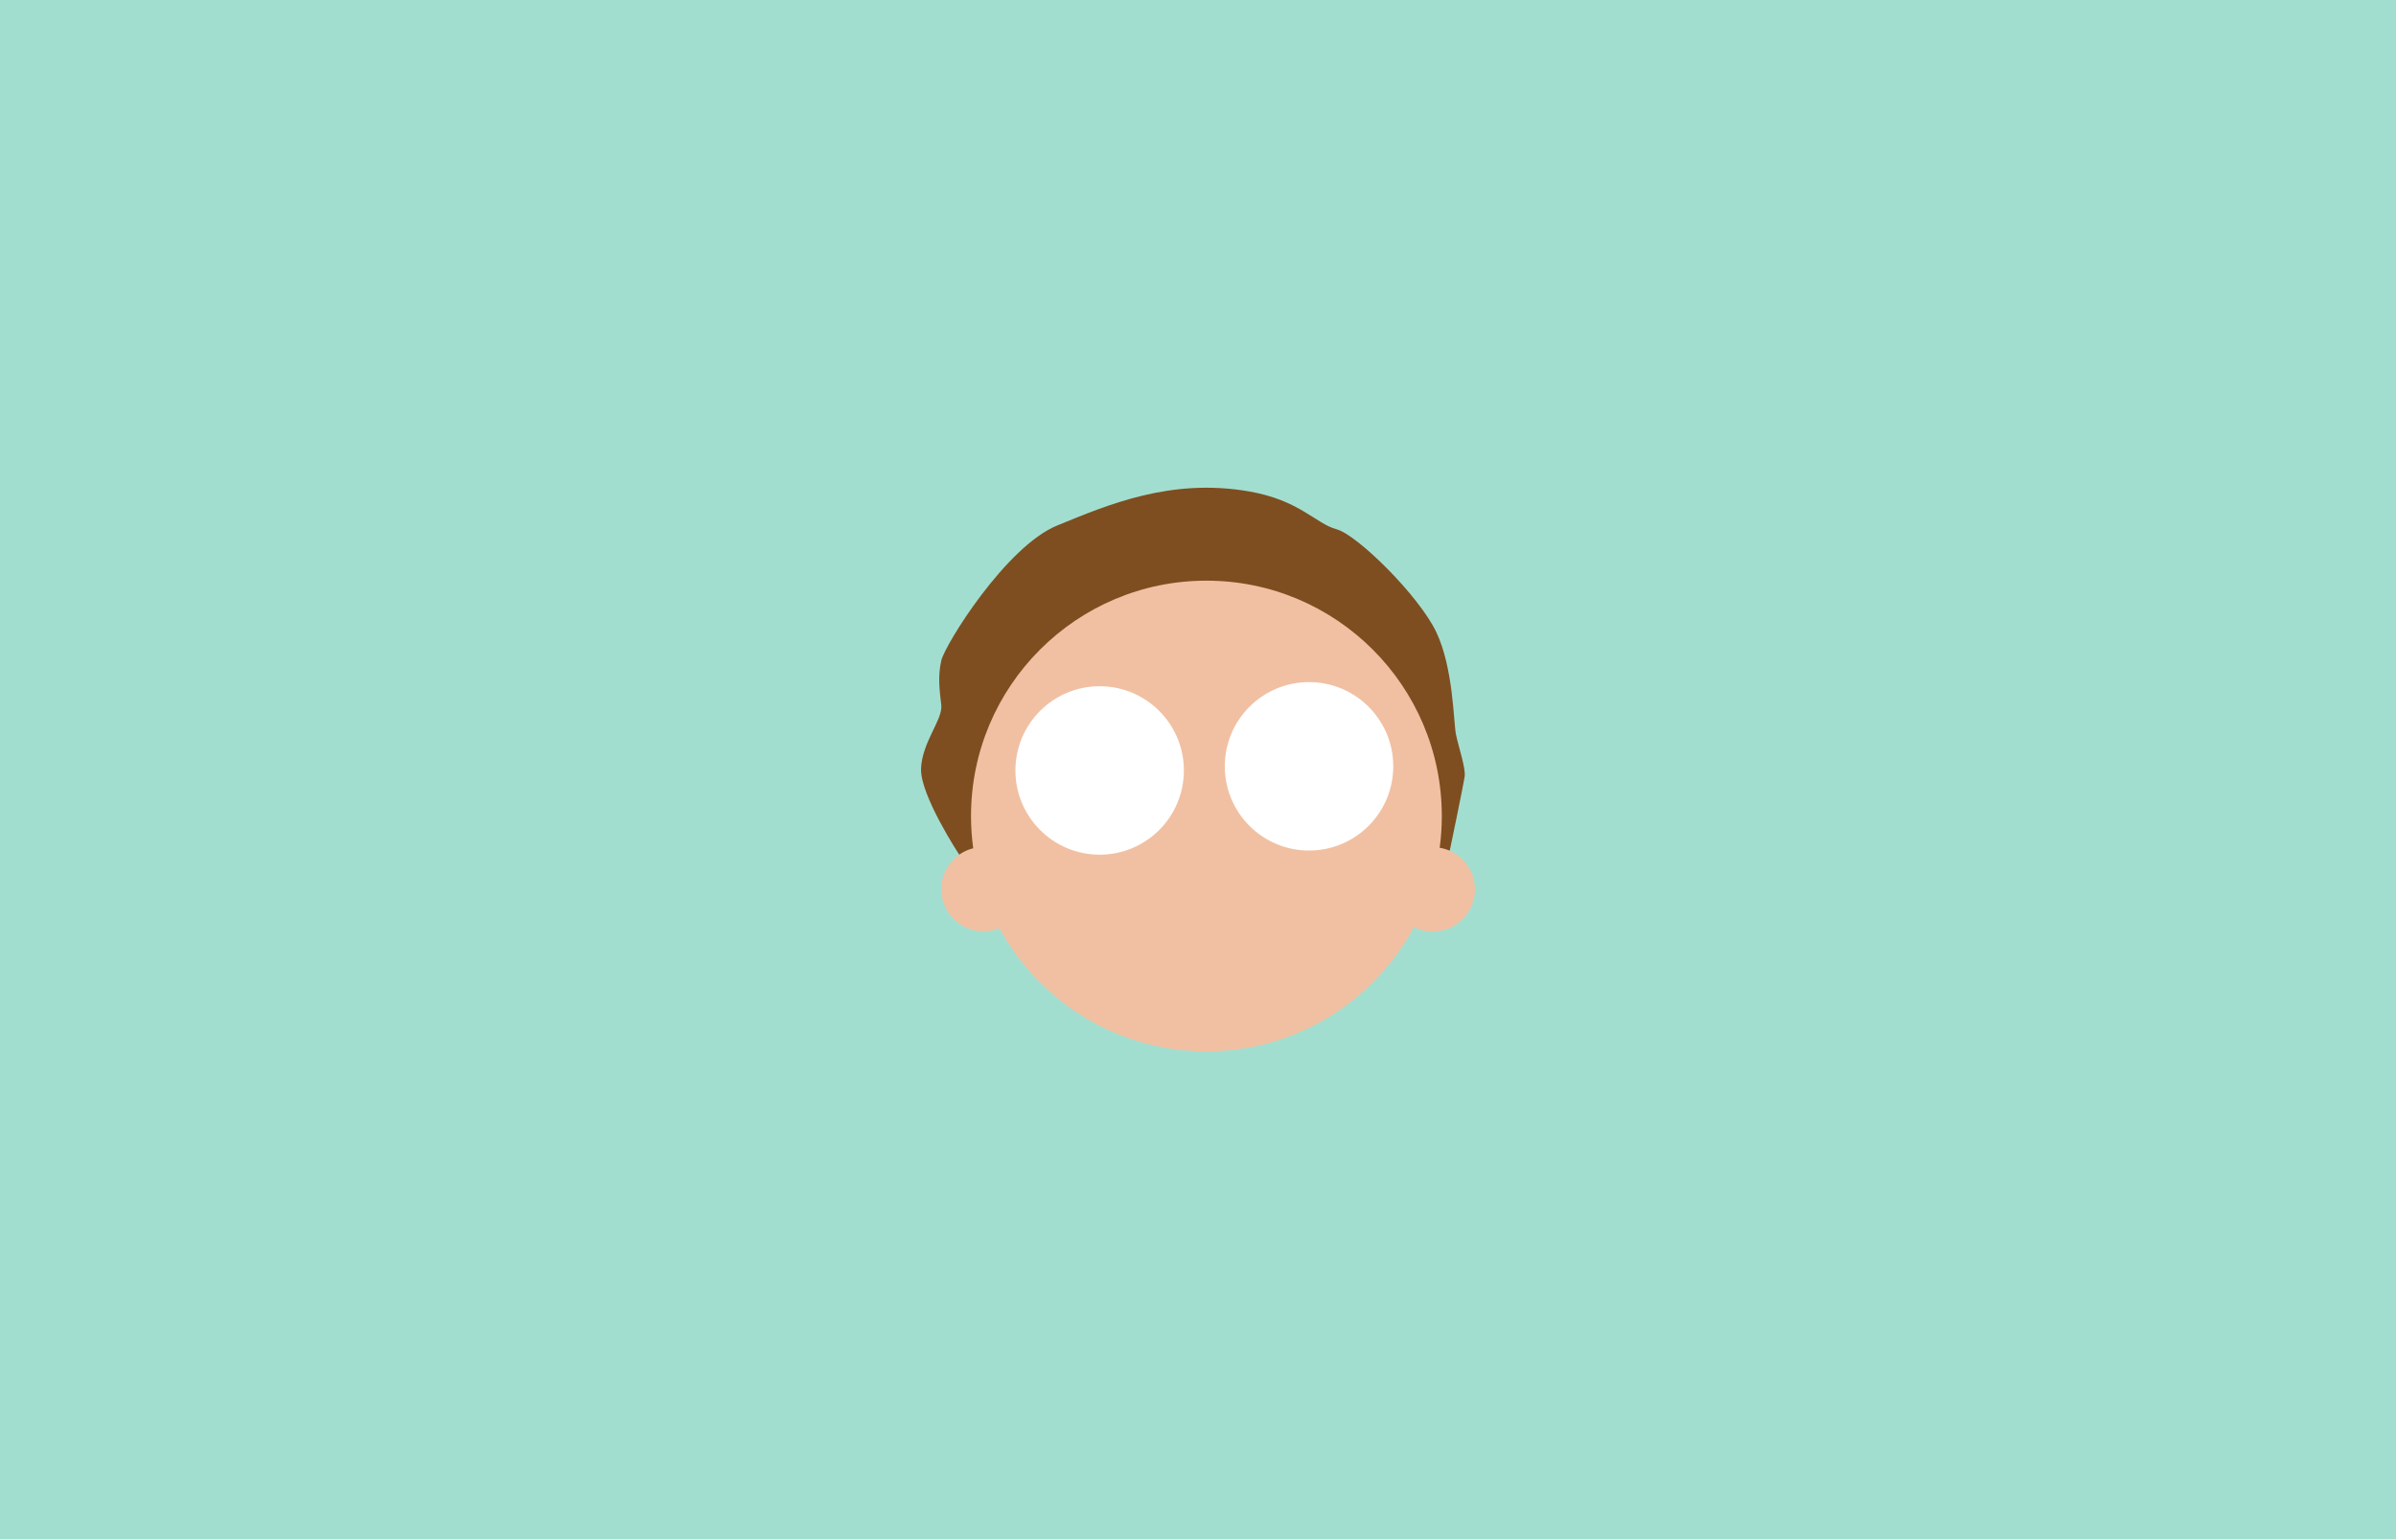
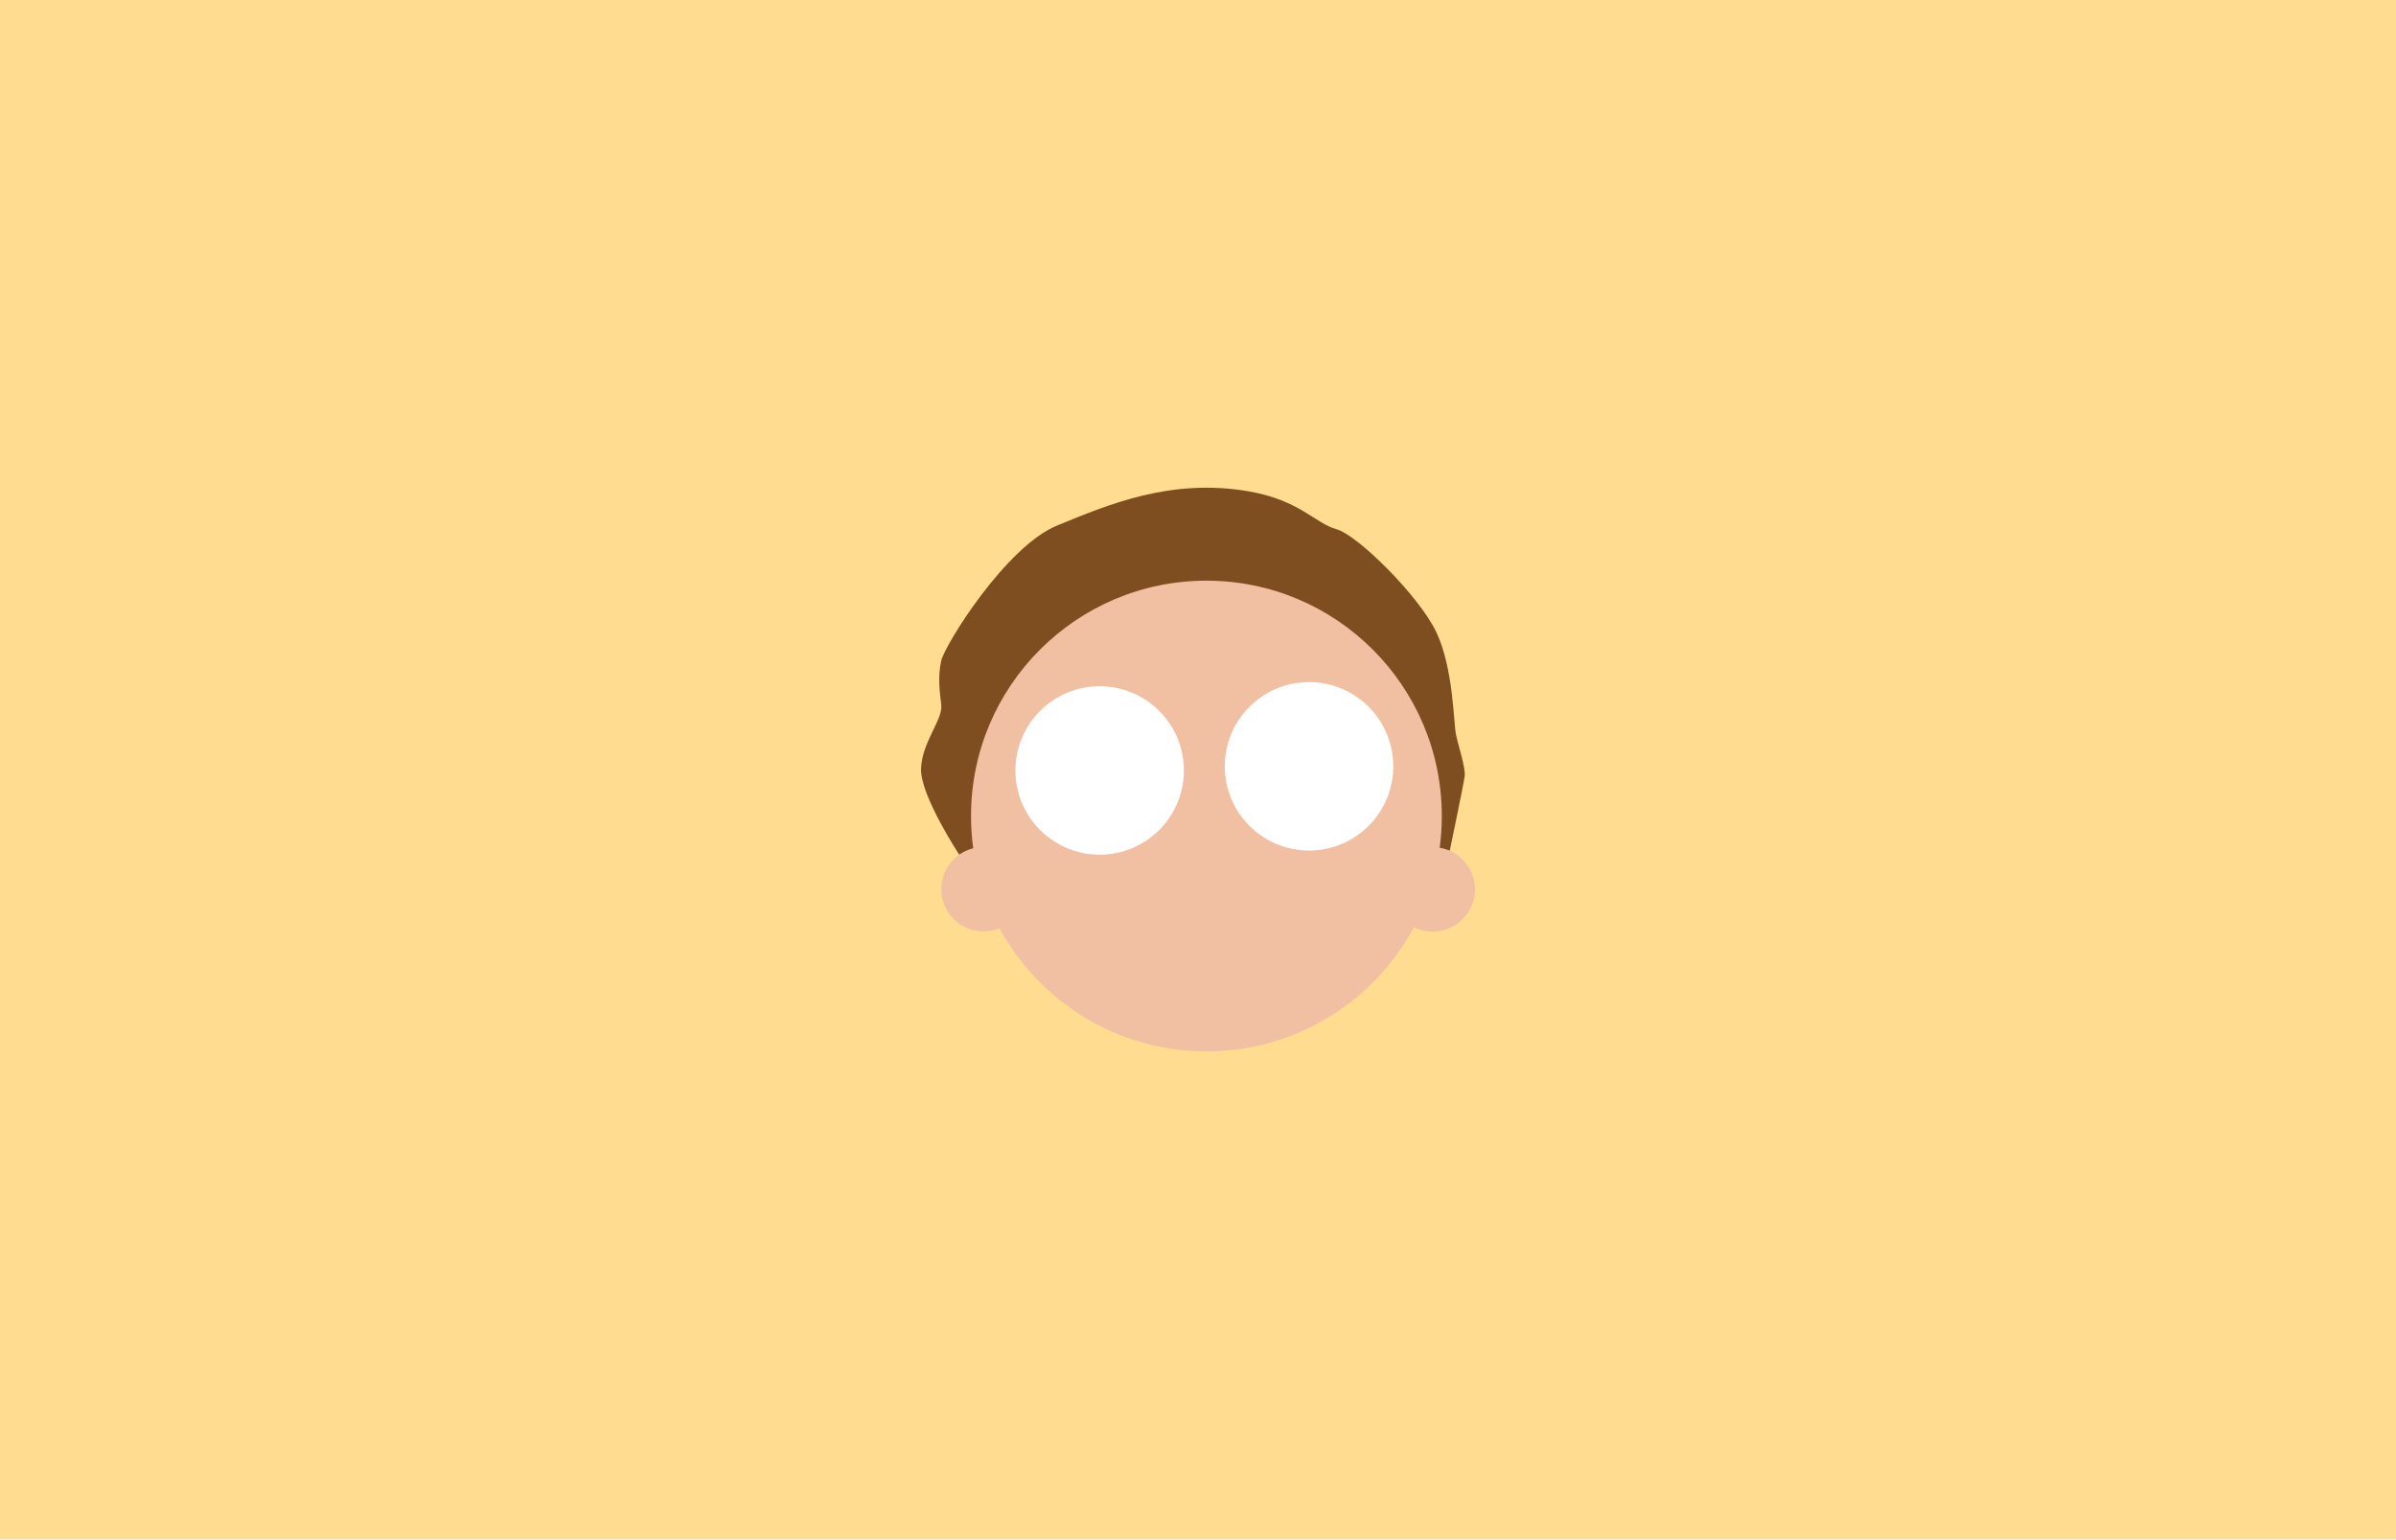
<svg xmlns="http://www.w3.org/2000/svg" viewBox="0 0 344 221" fill-rule="evenodd" clip-rule="evenodd" stroke-linejoin="round" stroke-miterlimit="1.414">
  <path fill="none" d="M-.097.352h343.931v220.339H-.097z" />
-   <path fill="#a2ded0" d="M0 0h344v221H0z" />
+   <path fill="#ffdc90" d="M0 0h344v221H0z" />
  <path d="M137.717 122.719s-5.621-8.546-5.48-12.353c.142-3.807 3.14-7.054 2.905-9.112-.235-2.058-.526-4.111 0-6.403.526-2.291 9.295-16.391 16.626-19.391 7.33-3 16.311-6.842 27.523-4.907 7.301 1.26 9.572 4.618 12.593 5.437 3.022.82 11.812 9.54 14.301 14.718 2.489 5.179 2.493 12.97 2.848 14.729.355 1.759 1.413 4.83 1.254 6.022-.159 1.192-2.143 10.695-2.143 10.695l-70.427.565" fill="#7e4e20" />
  <path d="M139.726 121.798a34.111 34.111 0 0 1-.314-4.626c0-18.652 15.143-33.796 33.796-33.796s33.796 15.144 33.796 33.796c0 1.544-.103 3.063-.304 4.552a6.065 6.065 0 0 1 5.065 5.979 6.063 6.063 0 0 1-8.762 5.425c-5.702 10.616-16.911 17.841-29.795 17.841-12.82 0-23.982-7.153-29.709-17.683a6.064 6.064 0 0 1-8.357-5.609 6.066 6.066 0 0 1 4.584-5.879z" fill="#f1c0a2" />
  <circle cx="157.879" cy="110.627" r="12.093" fill="#fff" />
  <circle cx="187.941" cy="110.033" r="12.093" fill="#fff" />
</svg>
